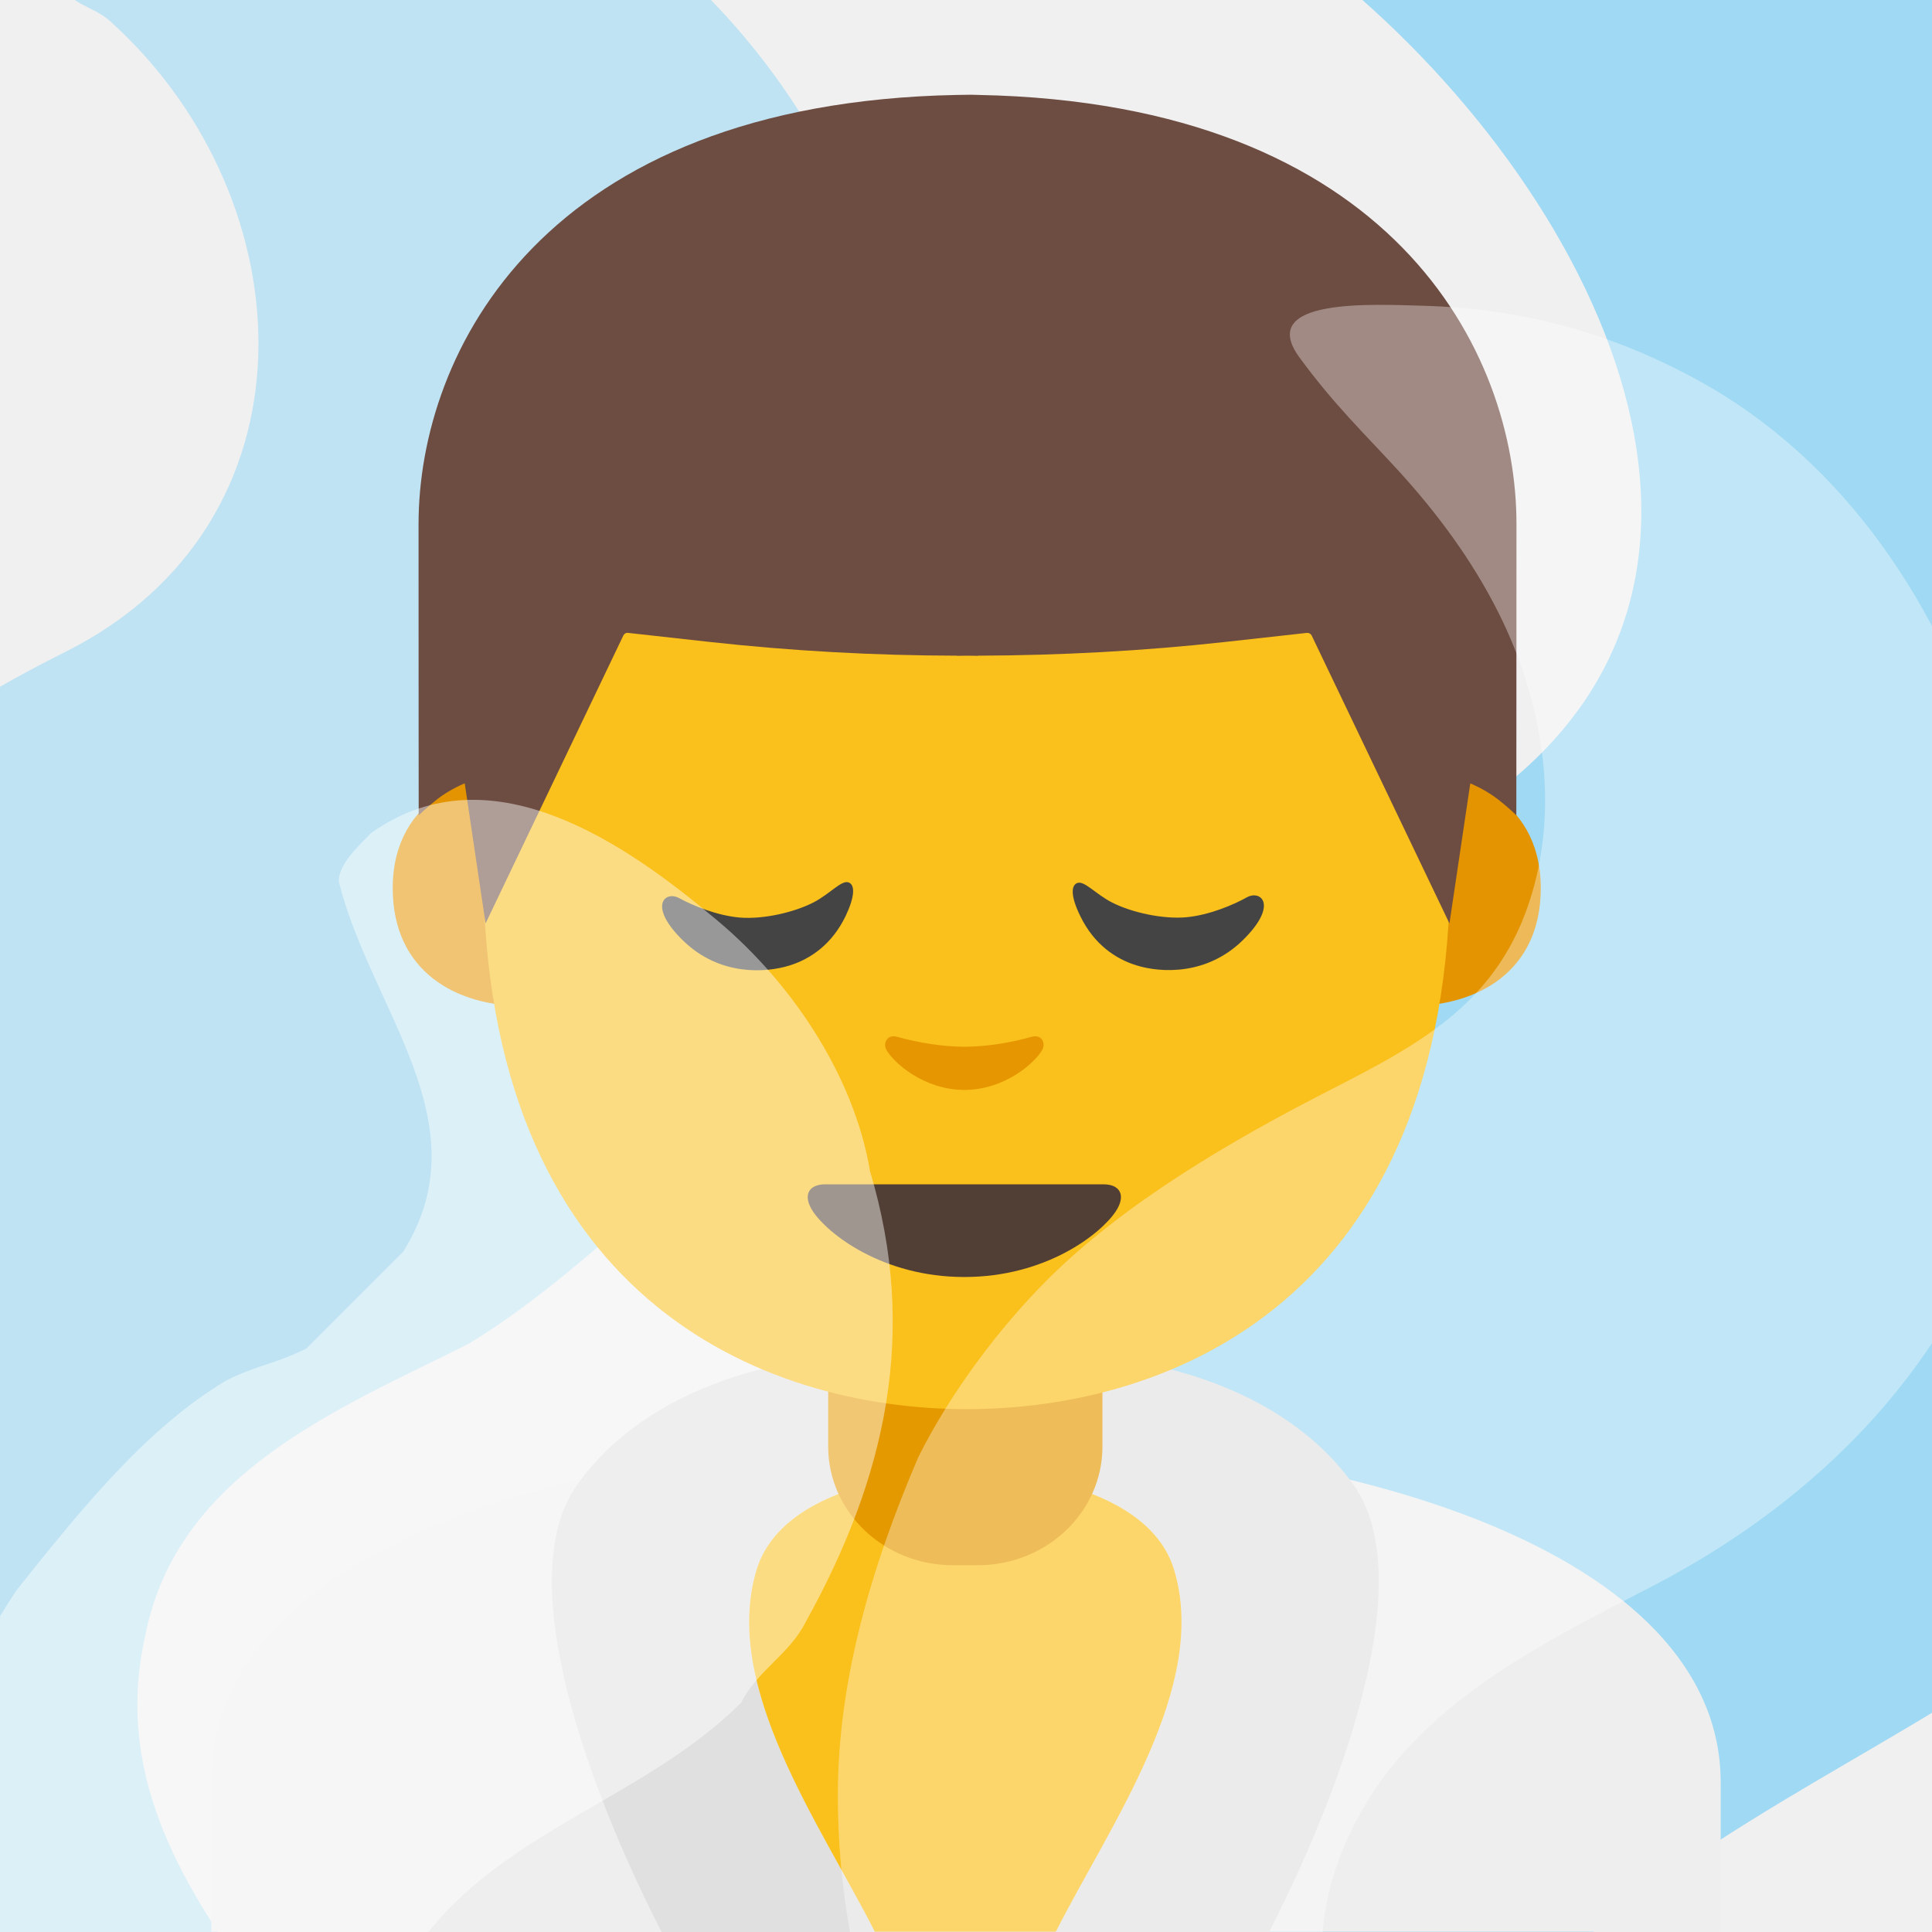
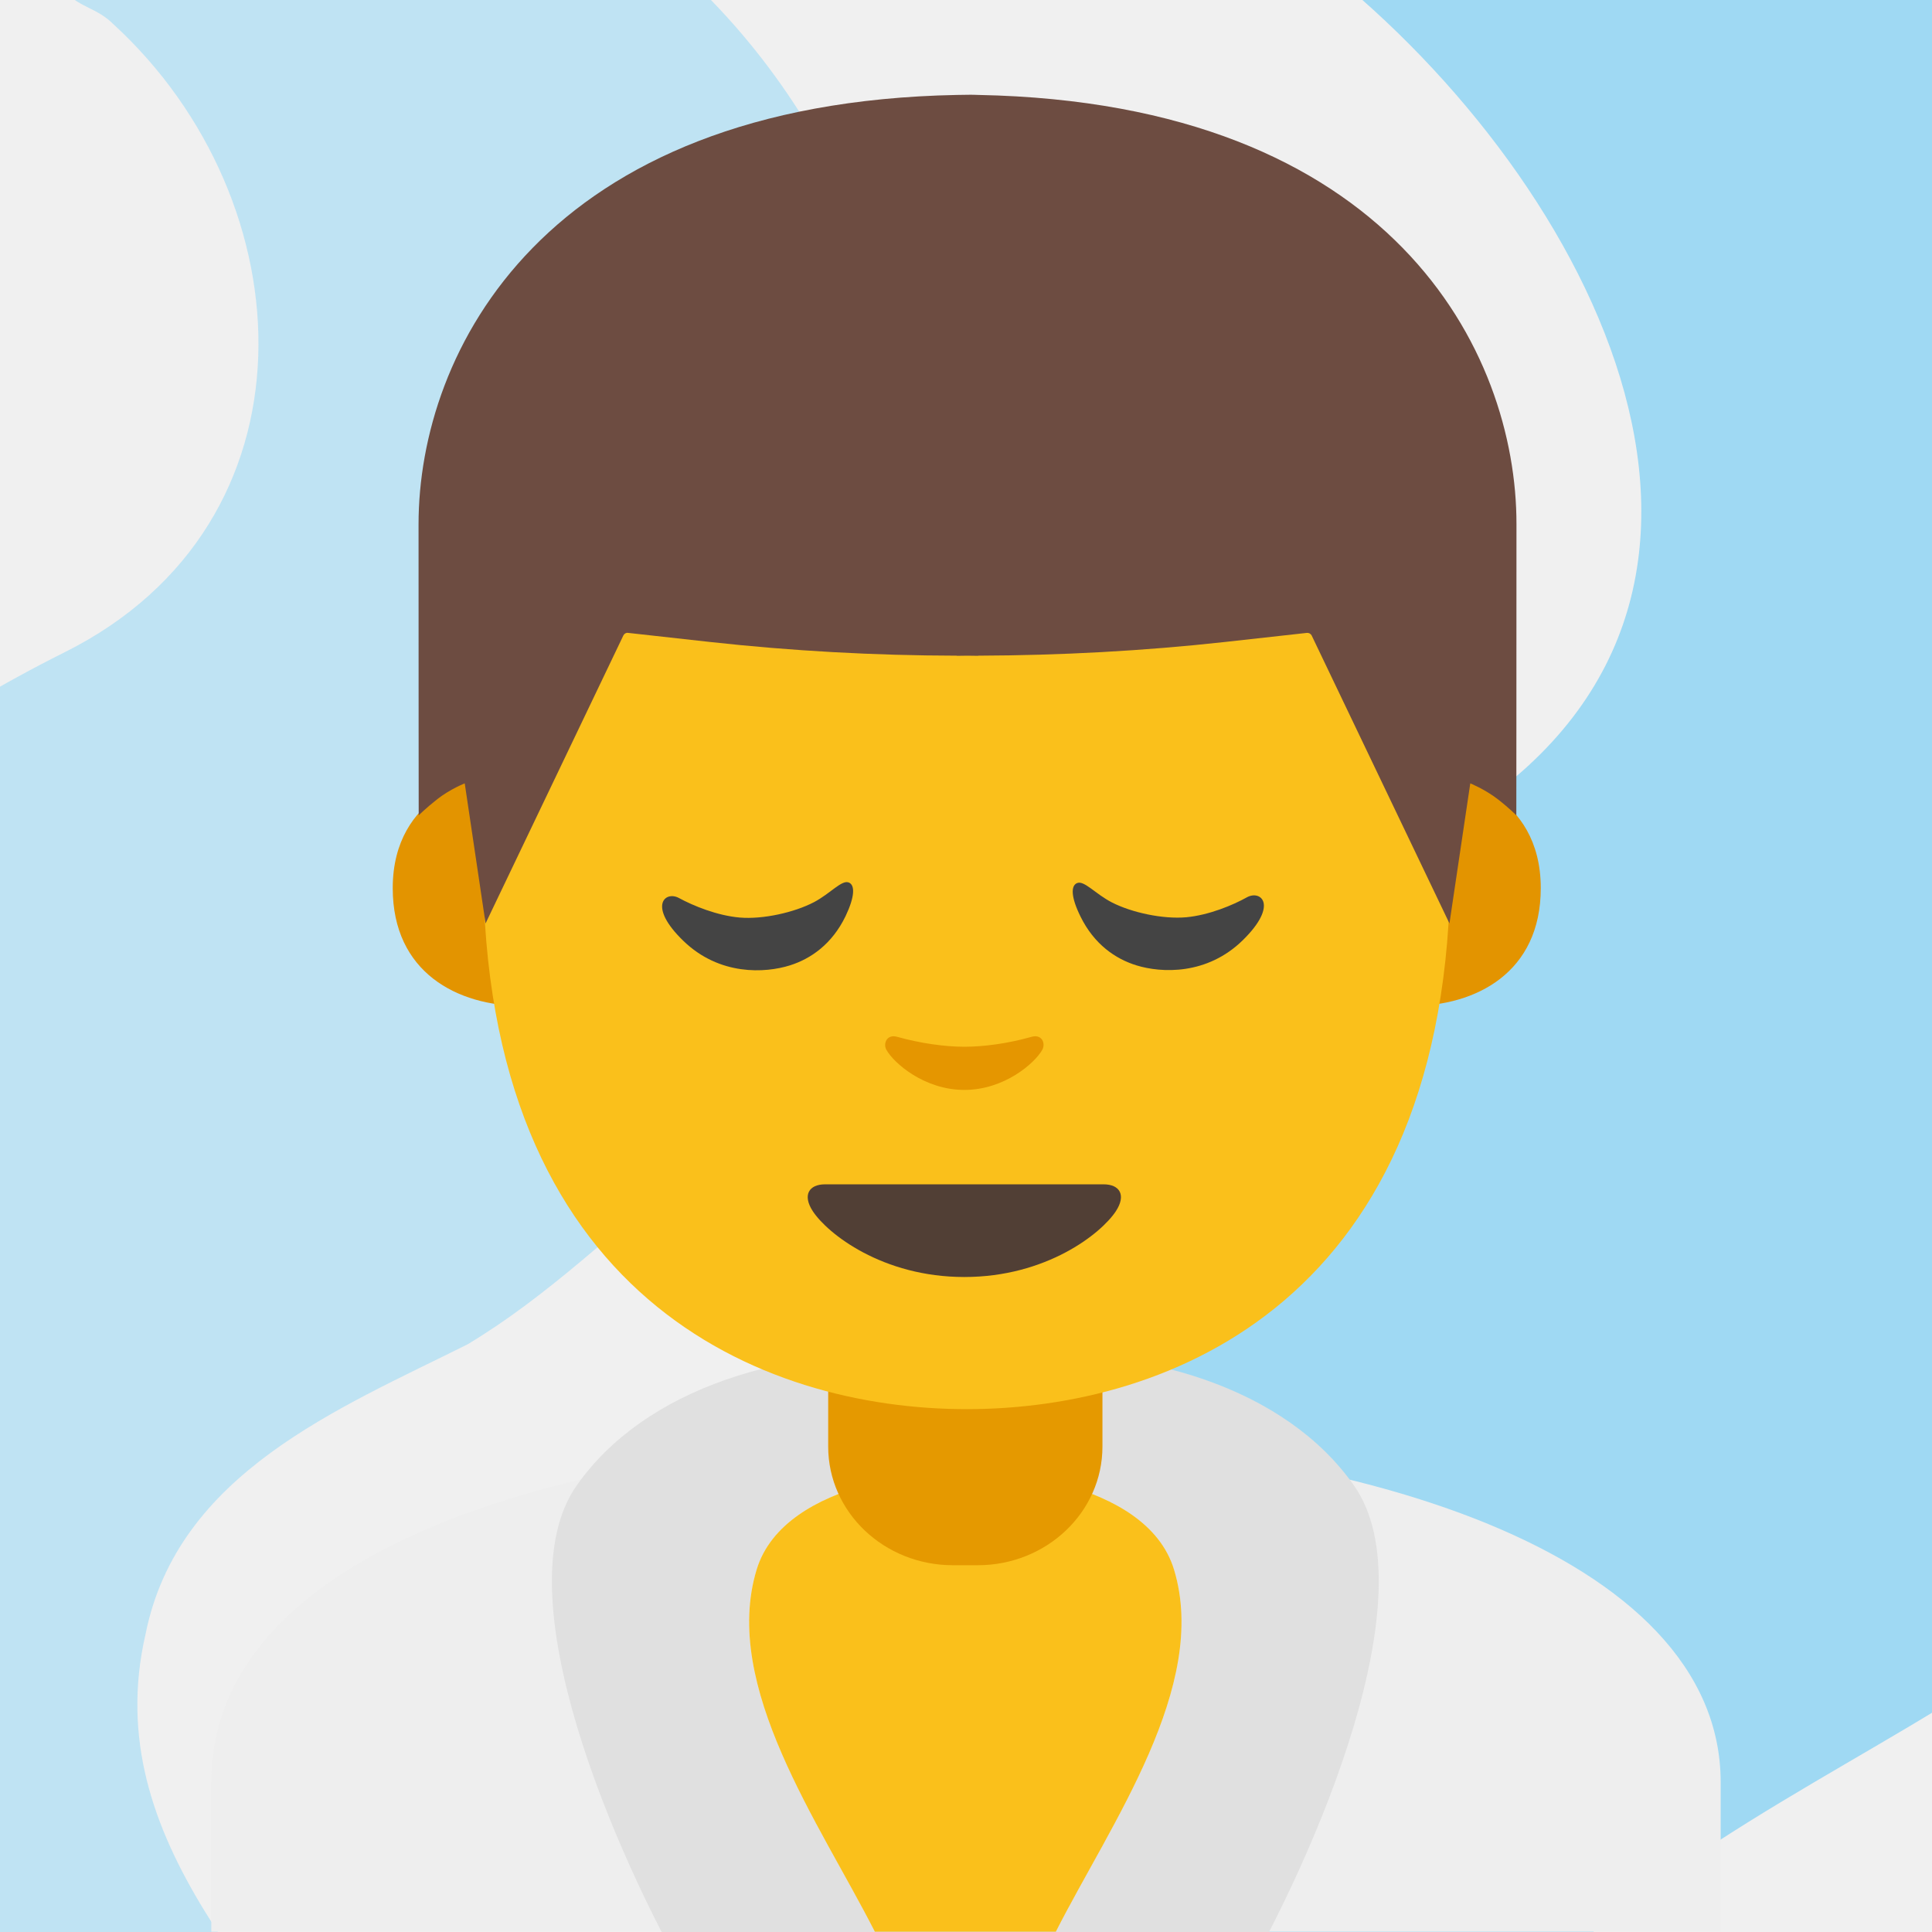
<svg xmlns="http://www.w3.org/2000/svg" xmlns:xlink="http://www.w3.org/1999/xlink" width="128" height="128" style="enable-background:new 0 0 128 128;" version="1.1" id="svg18">
  <defs id="defs22">
    <clipPath id="SVGID_2_">
      <use height="100%" width="100%" y="0" x="0" style="overflow:visible" xlink:href="#SVGID_1_" id="use5" />
    </clipPath>
    <rect id="SVGID_1_" height="120" width="120" x="4" y="4" />
-     <clipPath id="SVGID_2_-7">
-       <use height="100%" width="100%" y="0" x="0" style="overflow:visible" xlink:href="#SVGID_1_" id="use5-0" />
-     </clipPath>
    <clipPath clipPathUnits="userSpaceOnUse" id="clipPath1379">
      <use id="use1381" xlink:href="#SVGID_1_" style="overflow:visible" x="0" y="0" width="100%" height="100%" transform="translate(-121.2382,4)" />
    </clipPath>
  </defs>
  <g id="图层_1">
    <g id="g10" clip-path="url(#SVGID_2_)" style="opacity:0.45;stroke-width:0.938" transform="matrix(1.066667,0,0,1.066667,-4.266667,-4.266671)">
      <path id="path8" style="fill:#83d3f7;stroke-width:0.938" d="m 18.04,143.5 c -11,-1 -23,-1 -32,-10 -5,-5 -9,-11 -11,-18 -2,-8 -4,-16 -3,-24 1,-7 3,-14 6,-21 2,-4 5,-8 8,-11 7,-6 14,-11 22,-15 16,-8 15,-28 3,-39 -1,-1 -2,-1 -3,-2 -1,-2 -3,-5 -2,-6 2,-10 15,-3 23,-4 5,0 10,3 14,6 12,9 18,23 18,38 -1,7 -1,15 -4,22 -2,4 -4,8 -6,12 -1,2 -2,3 -4,5 -5,4 -9,8 -14,11 -8,4 -18,8 -20,18 -3,13 8,22 14,32 0,1 0,2 0,3 -2,2 -5,4 -9,3 z" />
    </g>
    <g id="g14" clip-path="url(#SVGID_2_)" style="opacity:0.45;stroke-width:0.938" transform="matrix(1.066667,0,0,1.066667,-4.266667,-4.266671)">
      <path id="path12" style="fill:#3bbcf7;stroke-width:0.938" d="m 93.38,-6.67 c 10,0 20,0 30,3 28,7 36,40 33,66 -1,5 -2,10 -4,15 -4,9 -9,16 -15,23 -9,9 -20,13 -31,21 -21,14 -6,40 10,53 1,2 4,6 1,6 -14,4 -28,3 -42,-2 -4,-1 -8,-3 -11,-6 -12,-12 -18,-27 -19,-43 0,-8 0,-15 2,-23 1,-5 3,-9 5,-14 3,-6 7,-12 12,-17 10,-8 20,-13 31,-21 21,-14 7,-40 -10,-53 -1,-1 -2,-3 -2,-4 1,-4 6,-4 10,-4 z" />
    </g>
    <g id="g1426" transform="translate(119.9847)">
      <path id="XMLID_1678_-6" d="m -105.985,118.09 v 9.89 h 100 v -9.89 c 0,-15.17 -24.54,-22.87 -49.62,-22.84 -24.92,0.03 -50.38,6.78 -50.38,22.84 z" style="opacity:1;vector-effect:none;fill:#eeeeee;fill-opacity:1;stroke-width:1;stroke-linecap:butt;stroke-linejoin:miter;stroke-miterlimit:4;stroke-dasharray:none;stroke-dashoffset:0;stroke-opacity:1" />
      <g transform="translate(1.32853)" clip-path="url(#clipPath1379)" id="g1377">
        <path d="m -58.918,89.75 c -10.38,-0.75 -19.71,2.28 -24.19,8.67 -5,7.12 2.56,24.47 7.58,33.17 6.5,11.25 14.49,9.74 14.46,3.29 -0.03,-7.3 -13.3,-20.37 -10.12,-30.88 2,-6.62 14.3,-6.55 12.36,-6.33 6.32,-0.7 -0.09,-7.92 -0.09,-7.92 z" style="opacity:1;vector-effect:none;fill:#e0e0e0;fill-opacity:1;stroke:none;stroke-width:2;stroke-linecap:round;stroke-linejoin:round;stroke-miterlimit:10;stroke-dasharray:none;stroke-dashoffset:0;stroke-opacity:1" id="path1089" />
        <path d="m -55.798,89.75 c 10.38,-0.75 19.71,2.28 24.19,8.67 5,7.12 -2.56,24.47 -7.58,33.17 -6.5,11.25 -14.49,9.74 -14.46,3.29 0.03,-7.3 13.3,-20.37 10.12,-30.88 -2,-6.62 -14.3,-6.55 -12.36,-6.33 -6.32,-0.7 0.09,-7.92 0.09,-7.92 z" style="fill:#e0e0e0;fill-opacity:1;stroke:none;stroke-width:2;stroke-linecap:round;stroke-linejoin:round;stroke-miterlimit:10" id="path1093" />
      </g>
      <path id="path1408" d="m -56.031,97.307 c -0.338,0.15 -0.772,0.254 -1.271,0.324 0.147,-0.16 -10.689,0.189 -12.557,6.369 -2.334,7.715 4.184,16.801 7.834,23.98 h 11.992 c 3.65,-7.179 10.168,-16.266 7.834,-23.98 -1.867,-6.18 -12.702,-6.529 -12.557,-6.369 -0.501,-0.071 -0.936,-0.173 -1.275,-0.324 z" style="opacity:1;vector-effect:none;fill:#fac01b;fill-opacity:1;stroke-width:1;stroke-linecap:butt;stroke-linejoin:miter;stroke-miterlimit:4;stroke-dasharray:none;stroke-dashoffset:0;stroke-opacity:1" />
      <path id="XMLID_791_-7" d="m -56.035,86.25 h -9.08 v 9.59 c 0,4.34 3.7,7.86 8.26,7.86 h 1.65 c 4.56,0 8.26,-3.52 8.26,-7.86 v -9.59 z" style="fill:#e59900" />
      <path id="XMLID_6_" d="m -23.795,51.47 c 0,0 5.89,1.02 5.89,7.37 0,5.6 -4.3,7.81 -8.6,7.81 V 51.47 Z" style="fill:#e39400" />
      <path id="XMLID_5_" d="m -88.075,51.47 c 0,0 -5.89,1.02 -5.89,7.37 0,5.6 4.3,7.81 8.6,7.81 V 51.47 Z" style="fill:#e39400" />
      <path id="XMLID_4_" d="m -55.935,9.91 c -25.4,0 -32.04,19.69 -32.04,47.35 0,28.68 18.43,36.1 32.04,36.1 13.41,0 32.04,-7.2 32.04,-36.1 0.01,-27.67 -6.64,-47.35 -32.04,-47.35 z" style="fill:#fac01b" />
      <path id="XMLID_1_" d="m -55.165,6.29 c 0,0 -0.5,-0.02 -0.71,-0.01 -0.21,0 -0.71,0.01 -0.71,0.01 -27.41,0.53 -35.67,17.02 -35.67,28.45 0,11.11 0.01,19.28 0.01,19.28 0,0 0.44,-0.45 1.24,-1.08 0.86,-0.67 1.81,-1.04 1.81,-1.04 l 1.38,9.28 9.13,-19.08 c 0.06,-0.12 0.18,-0.19 0.31,-0.17 l 5.41,0.6 c 5.44,0.6 10.91,0.9 16.37,0.91 v 0.01 c 0.24,0 0.47,-0.01 0.71,-0.01 0.24,0 0.47,0.01 0.71,0.01 v -0.01 c 5.46,-0.02 10.93,-0.31 16.37,-0.91 l 5.41,-0.6 c 0.13,-0.01 0.25,0.06 0.31,0.17 l 9.13,19.08 1.38,-9.28 c 0,0 0.95,0.38 1.81,1.04 0.81,0.63 1.24,1.08 1.24,1.08 0,0 0.01,-8.16 0.01,-19.28 0.02,-11.43 -8.24,-27.92 -35.65,-28.45 z" style="fill:#6d4c41" />
      <path id="XMLID_592_-5" d="m -63.745,58.47 c 0.41,0.17 0.4,0.93 -0.22,2.23 -0.89,1.84 -2.29,2.82 -3.69,3.26 -1.62,0.51 -4.66,0.7 -7.06,-1.63 -2.39,-2.31 -1.2,-3.34 -0.28,-2.83 0.94,0.51 2.52,1.16 4.02,1.29 1.55,0.13 3.62,-0.34 4.92,-1.02 1.1,-0.58 1.84,-1.5 2.31,-1.3 z" style="fill:#444444" />
      <path id="XMLID_591_-3" d="m -48.635,58.51 c -0.41,0.18 -0.4,0.93 0.24,2.22 0.9,1.83 2.31,2.8 3.71,3.23 1.62,0.5 4.66,0.67 7.05,-1.68 2.37,-2.33 1.18,-3.34 0.26,-2.83 -0.93,0.52 -2.52,1.18 -4.01,1.32 -1.55,0.14 -3.62,-0.31 -4.93,-0.98 -1.11,-0.57 -1.85,-1.49 -2.32,-1.28 z" style="fill:#444444" />
      <path id="XMLID_2368_-5" d="m -51.635,68.69 c -1.57,0.45 -3.2,0.66 -4.46,0.66 -1.26,0 -2.89,-0.22 -4.46,-0.66 -0.67,-0.19 -0.94,0.45 -0.7,0.87 0.5,0.88 2.51,2.65 5.16,2.65 2.65,0 4.66,-1.77 5.16,-2.65 0.24,-0.43 -0.02,-1.06 -0.7,-0.87 z" style="fill:#e59600" />
      <path style="opacity:1;vector-effect:none;fill:#513f35;fill-opacity:1;stroke-width:1;stroke-linecap:butt;stroke-linejoin:miter;stroke-miterlimit:4;stroke-dasharray:none;stroke-dashoffset:0;stroke-opacity:1" d="m -46.865,78.465 c -1.29,0 -9.23,0 -9.23,0 0,0 -7.94,0 -9.23,0 -1.06,0 -1.51,0.71 -0.81,1.78 0.98,1.49 4.61,4.36 10.04,4.36 5.43,0 9.06,-2.87 10.04,-4.36 0.7,-1.07 0.25,-1.78 -0.81,-1.78 z" id="XMLID_31_-7" />
    </g>
-     <g transform="matrix(1.066667,0,0,1.066667,-182.4542,-11.78758)" id="g1295" style="stroke-width:0.938">
-       <g id="g116" clip-path="url(#SVGID_2_-7)" style="opacity:0.35;stroke-width:0.938" transform="translate(167.0508,7.050848)">
-         <path id="path114" style="fill:#ffffff;stroke-width:0.938" d="m 97.04,156.5 c -8,-1 -17,1 -24,-5 -11,-9 -17,-22 -17,-36 0,-7 2,-14 5,-21 2,-4 5,-8 8,-11 4.79,-4.79 11.53,-8.71 17.52,-11.77 5.74,-2.94 10.61,-5.51 12.6,-12.26 1.69,-5.73 0.6,-12.03 -2.07,-17.38 -1.64,-3.28 -3.84,-6.25 -6.32,-8.95 -2.05,-2.24 -3.89,-3.98 -6.06,-6.94 -2.72,-3.72 4.61,-3.29 7.66,-3.21 6.14,0.17 11.67,1.66 17.08,4.62 9.22,5.05 15.16,14.19 18.15,24.07 1.93,6.37 2.79,13.15 2.44,19.81 -2.04,14.29 -11.23,24.77 -23.6,31.13 -6.69,3.45 -13.86,7.05 -17.68,13.54 -8.82,14.97 6.52,26.47 14.27,37.33 0,0 -1,1 -1,2 -0.99,1.01 -2.99,1.01 -4.99,1.01 z" />
-       </g>
-       <g id="g120" clip-path="url(#SVGID_2_-7)" style="opacity:0.45;stroke-width:0.938" transform="translate(167.0508,7.050848)">
-         <path id="path118" style="fill:#ffffff;stroke-width:0.938" d="m 25.04,152.75 c -12,-2 -22,-11 -24,-23 -3,-9 -2,-18 4,-27 4,-5 8,-10 13,-13 2,-1 3,-1 5,-2 2,-2 4,-4 6,-6 5,-8 -2,-15 -4,-23 0,-1 1,-2 2,-3 7,-5 15,0 21,5 5,4 9,10 10,16 3,10 1,19 -4,28 -1,2 -3,3 -4,5 -6,6 -15,8 -20,15 -4,7 0,14 3,20 2,5 -3,10 -8,8 z" />
-       </g>
-     </g>
  </g>
</svg>
